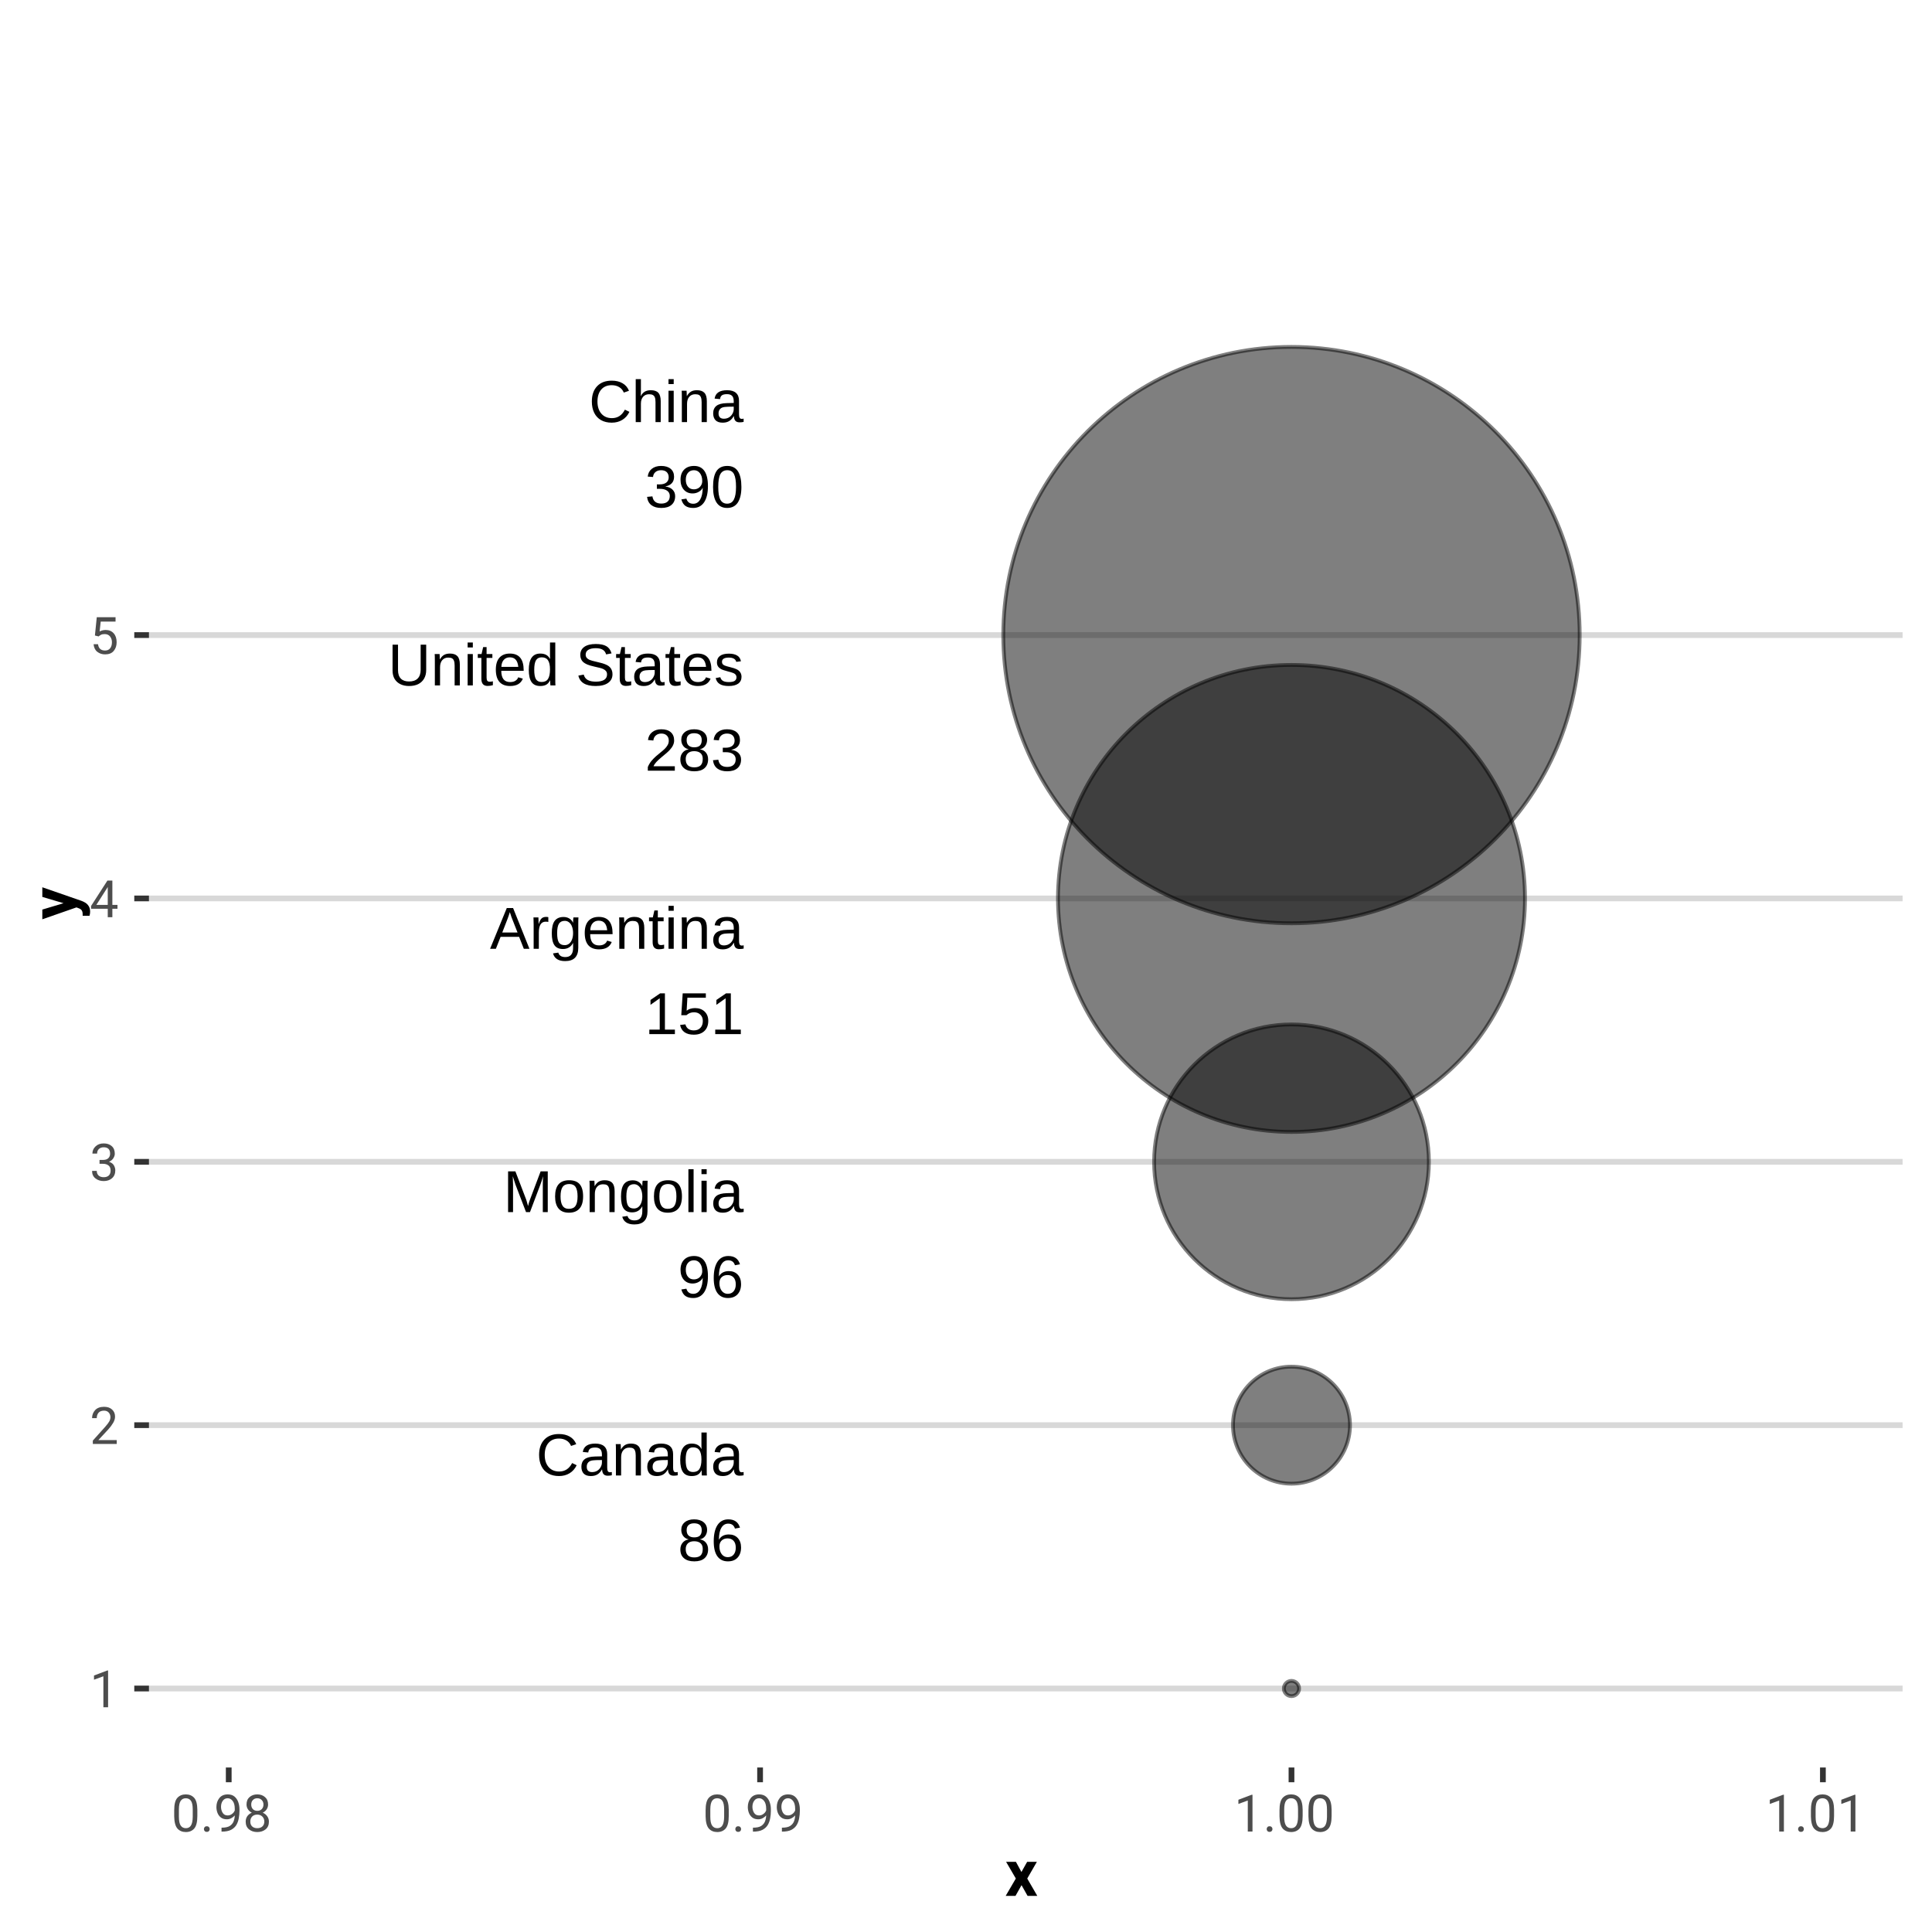
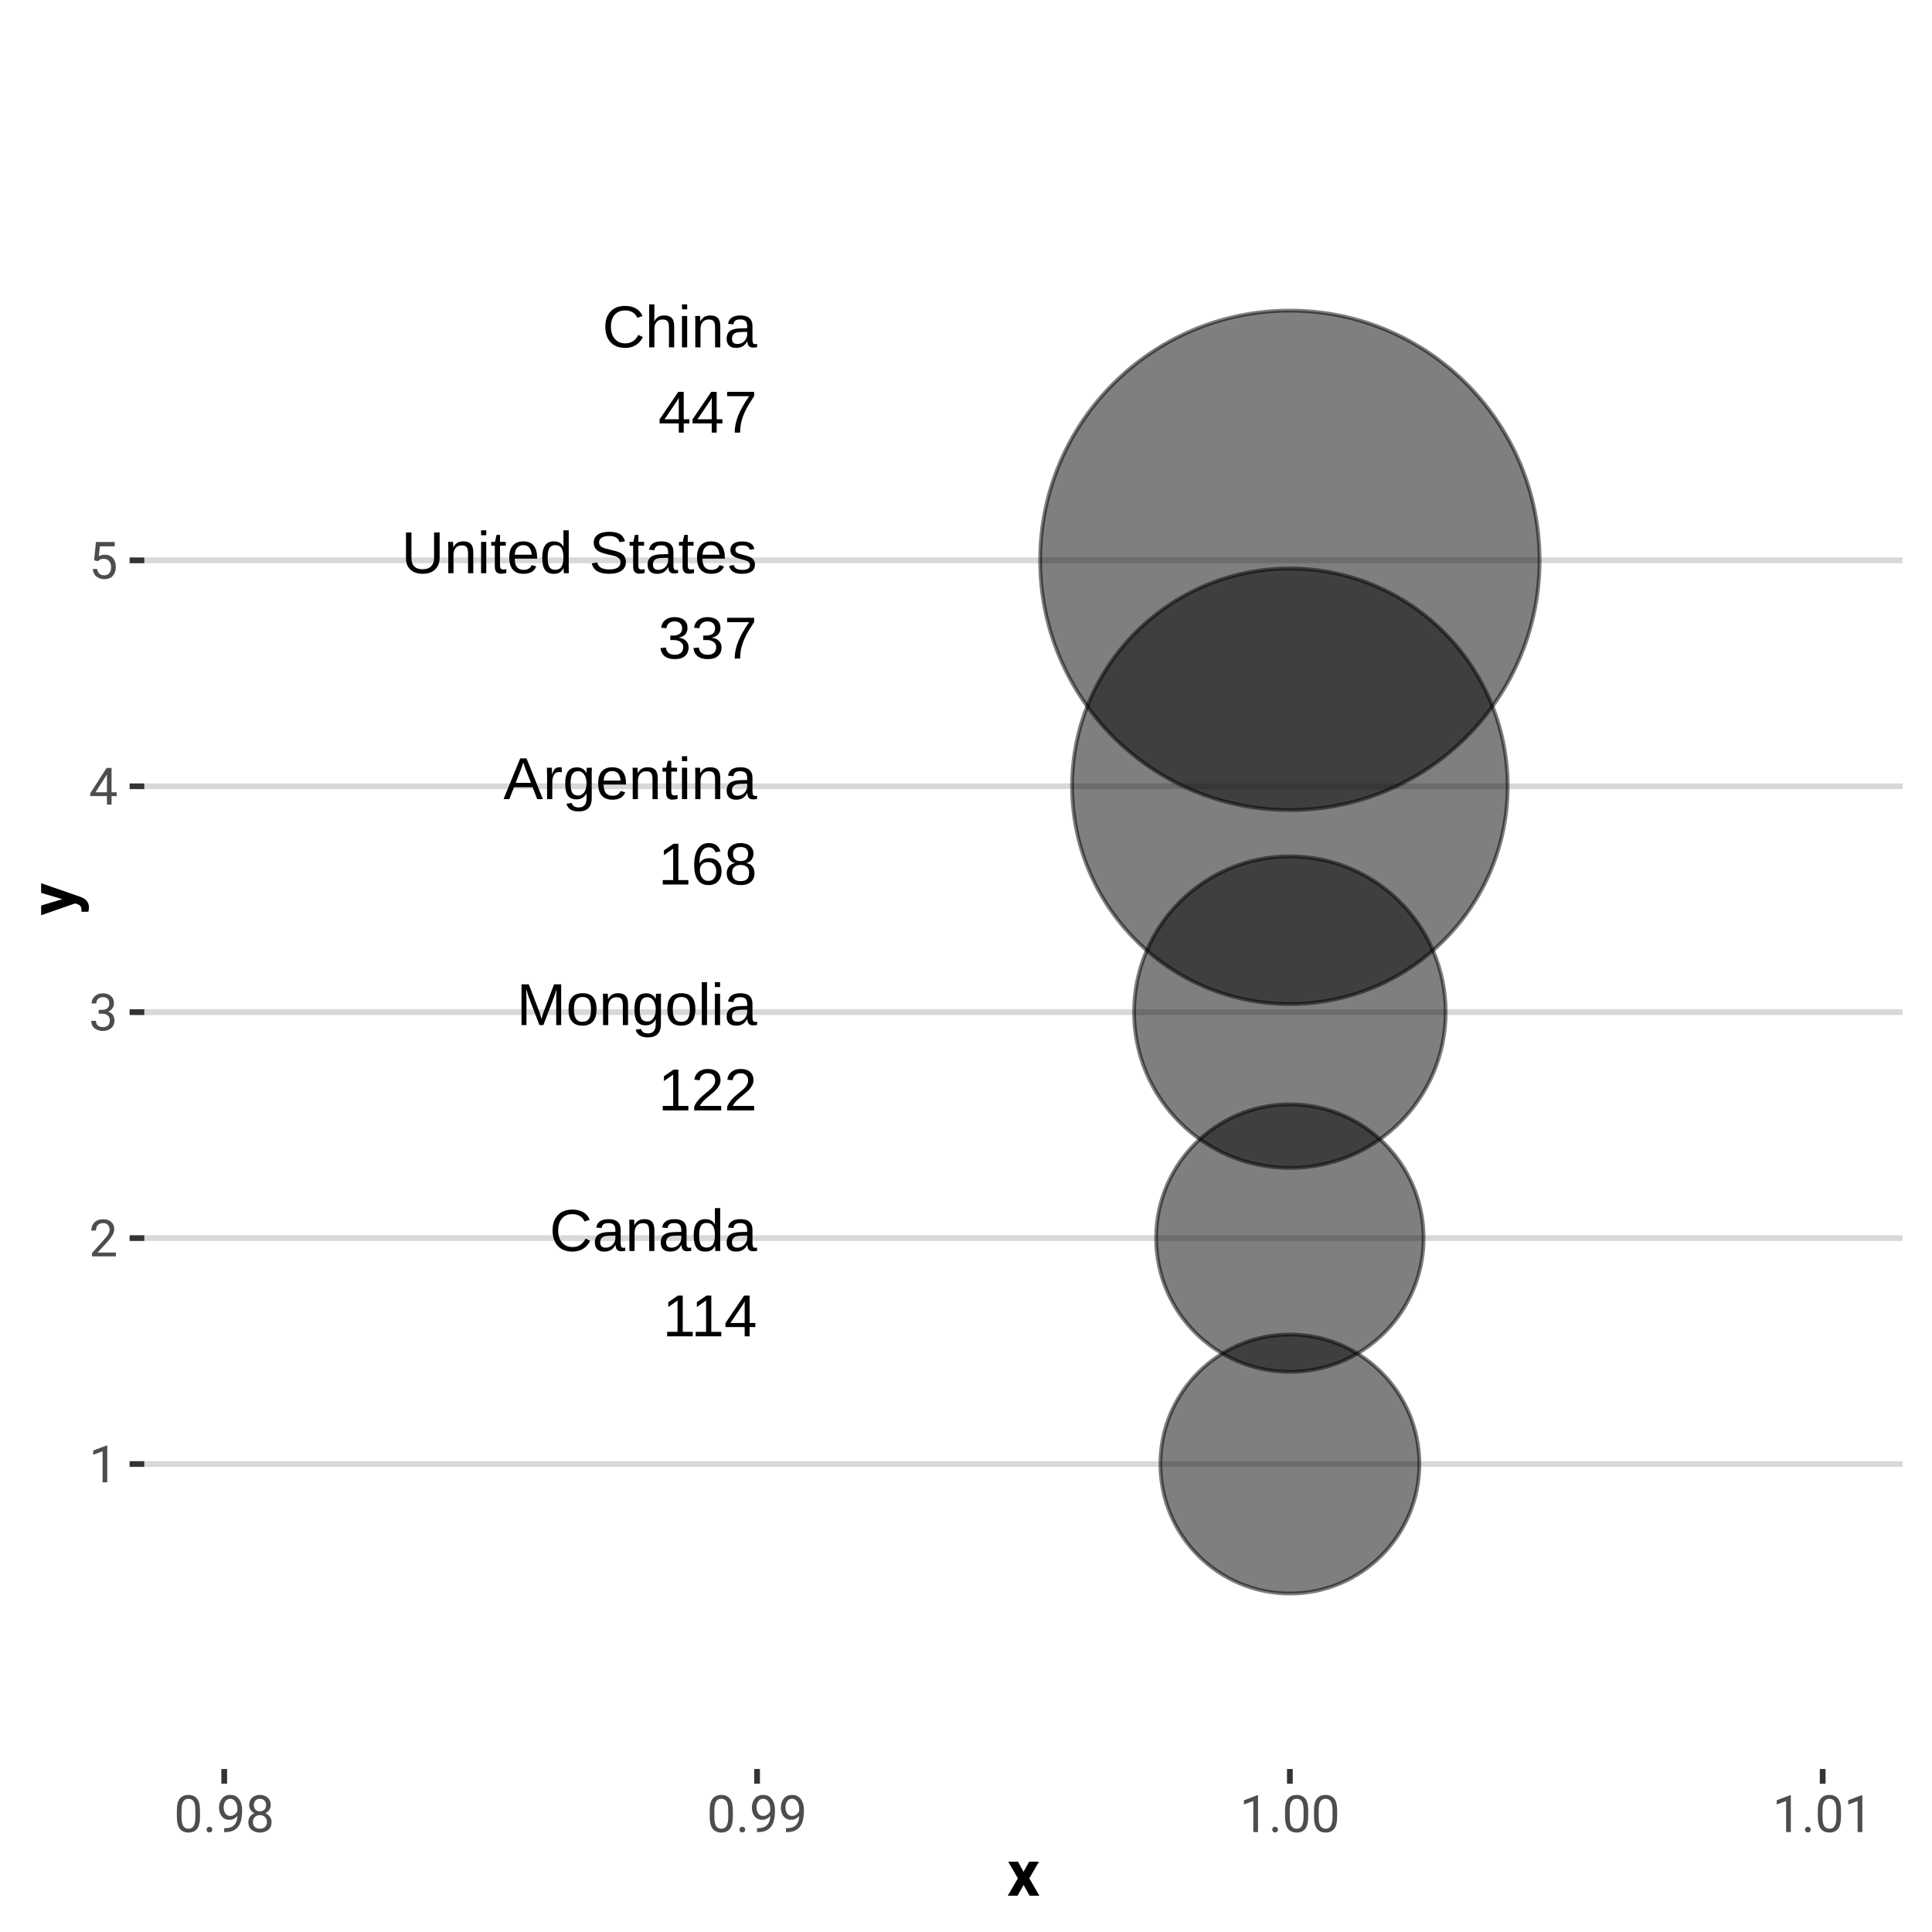
- <svg xmlns="http://www.w3.org/2000/svg" viewBox="0 0 360.00 360.00">
+ <svg xmlns="http://www.w3.org/2000/svg" class="svglite" width="360.00pt" height="360.00pt" viewBox="0 0 360.00 360.00">
  <defs>
    <style type="text/css">
-     line, polyline, polygon, path, rect, circle {
+     .svglite line, .svglite polyline, .svglite polygon, .svglite path, .svglite rect, .svglite circle {
      fill: none;
      stroke: #000000;
      stroke-linecap: round;
      stroke-linejoin: round;
      stroke-miterlimit: 10.00;
    }
  </style>
  </defs>
  <rect width="100%" height="100%" style="stroke: none; fill: #FFFFFF;" />
-   <rect x="0.00" y="0.00" width="360.00" height="360.00" style="stroke-width: 1.07; stroke: none; fill: #FFFFFF;" />
  <defs>
-     <clipPath id="cpMjcuNzZ8MzU0LjUyfDMyOS4zNXw1LjQ4">
-       <rect x="27.76" y="5.48" width="326.76" height="323.87" />
-     </clipPath>
-   </defs>
-   <polyline points="27.76,314.63 354.52,314.63 " style="stroke-width: 1.07; stroke: #D8D8D8; stroke-linecap: butt;" clip-path="url(#cpMjcuNzZ8MzU0LjUyfDMyOS4zNXw1LjQ4)" />
-   <polyline points="27.76,265.56 354.52,265.56 " style="stroke-width: 1.07; stroke: #D8D8D8; stroke-linecap: butt;" clip-path="url(#cpMjcuNzZ8MzU0LjUyfDMyOS4zNXw1LjQ4)" />
-   <polyline points="27.76,216.49 354.52,216.49 " style="stroke-width: 1.07; stroke: #D8D8D8; stroke-linecap: butt;" clip-path="url(#cpMjcuNzZ8MzU0LjUyfDMyOS4zNXw1LjQ4)" />
-   <polyline points="27.76,167.41 354.52,167.41 " style="stroke-width: 1.07; stroke: #D8D8D8; stroke-linecap: butt;" clip-path="url(#cpMjcuNzZ8MzU0LjUyfDMyOS4zNXw1LjQ4)" />
-   <polyline points="27.76,118.34 354.52,118.34 " style="stroke-width: 1.07; stroke: #D8D8D8; stroke-linecap: butt;" clip-path="url(#cpMjcuNzZ8MzU0LjUyfDMyOS4zNXw1LjQ4)" />
-   <circle cx="240.65" cy="118.34" r="53.70" style="stroke-width: 0.71; stroke: #000000; stroke-opacity: 0.50; fill: #000000; fill-opacity: 0.50;" clip-path="url(#cpMjcuNzZ8MzU0LjUyfDMyOS4zNXw1LjQ4)" />
-   <circle cx="240.65" cy="167.41" r="43.51" style="stroke-width: 0.71; stroke: #000000; stroke-opacity: 0.50; fill: #000000; fill-opacity: 0.50;" clip-path="url(#cpMjcuNzZ8MzU0LjUyfDMyOS4zNXw1LjQ4)" />
-   <circle cx="240.65" cy="216.49" r="25.60" style="stroke-width: 0.71; stroke: #000000; stroke-opacity: 0.50; fill: #000000; fill-opacity: 0.50;" clip-path="url(#cpMjcuNzZ8MzU0LjUyfDMyOS4zNXw1LjQ4)" />
-   <circle cx="240.65" cy="265.56" r="10.90" style="stroke-width: 0.71; stroke: #000000; stroke-opacity: 0.50; fill: #000000; fill-opacity: 0.50;" clip-path="url(#cpMjcuNzZ8MzU0LjUyfDMyOS4zNXw1LjQ4)" />
-   <circle cx="240.65" cy="314.63" r="1.42" style="stroke-width: 0.71; stroke: #000000; stroke-opacity: 0.50; fill: #000000; fill-opacity: 0.50;" clip-path="url(#cpMjcuNzZ8MzU0LjUyfDMyOS4zNXw1LjQ4)" />
-   <g clip-path="url(#cpMjcuNzZ8MzU0LjUyfDMyOS4zNXw1LjQ4)">
-     <text x="109.72" y="78.65" style="font-size: 11.04px; font-family: Arial;" textLength="31.91px" lengthAdjust="spacingAndGlyphs">China </text>
-   </g>
-   <g clip-path="url(#cpMjcuNzZ8MzU0LjUyfDMyOS4zNXw1LjQ4)">
-     <text x="120.15" y="94.54" style="font-size: 11.04px; font-family: Arial;" textLength="21.49px" lengthAdjust="spacingAndGlyphs"> 390</text>
-   </g>
-   <g clip-path="url(#cpMjcuNzZ8MzU0LjUyfDMyOS4zNXw1LjQ4)">
-     <text x="72.29" y="127.72" style="font-size: 11.04px; font-family: Arial;" textLength="69.34px" lengthAdjust="spacingAndGlyphs">United States </text>
-   </g>
-   <g clip-path="url(#cpMjcuNzZ8MzU0LjUyfDMyOS4zNXw1LjQ4)">
-     <text x="120.15" y="143.61" style="font-size: 11.04px; font-family: Arial;" textLength="21.49px" lengthAdjust="spacingAndGlyphs"> 283</text>
-   </g>
-   <g clip-path="url(#cpMjcuNzZ8MzU0LjUyfDMyOS4zNXw1LjQ4)">
-     <text x="91.31" y="176.79" style="font-size: 11.04px; font-family: Arial;" textLength="50.33px" lengthAdjust="spacingAndGlyphs">Argentina </text>
-   </g>
-   <g clip-path="url(#cpMjcuNzZ8MzU0LjUyfDMyOS4zNXw1LjQ4)">
-     <text x="120.15" y="192.69" style="font-size: 11.04px; font-family: Arial;" textLength="21.49px" lengthAdjust="spacingAndGlyphs"> 151</text>
-   </g>
-   <g clip-path="url(#cpMjcuNzZ8MzU0LjUyfDMyOS4zNXw1LjQ4)">
-     <text x="93.77" y="225.86" style="font-size: 11.04px; font-family: Arial;" textLength="47.87px" lengthAdjust="spacingAndGlyphs">Mongolia </text>
-   </g>
-   <g clip-path="url(#cpMjcuNzZ8MzU0LjUyfDMyOS4zNXw1LjQ4)">
-     <text x="126.29" y="241.76" style="font-size: 11.04px; font-family: Arial;" textLength="15.35px" lengthAdjust="spacingAndGlyphs"> 96</text>
-   </g>
-   <g clip-path="url(#cpMjcuNzZ8MzU0LjUyfDMyOS4zNXw1LjQ4)">
-     <text x="99.89" y="274.93" style="font-size: 11.04px; font-family: Arial;" textLength="41.74px" lengthAdjust="spacingAndGlyphs">Canada </text>
-   </g>
-   <g clip-path="url(#cpMjcuNzZ8MzU0LjUyfDMyOS4zNXw1LjQ4)">
-     <text x="126.29" y="290.83" style="font-size: 11.04px; font-family: Arial;" textLength="15.35px" lengthAdjust="spacingAndGlyphs"> 86</text>
-   </g>
-   <defs>
-     <clipPath id="cpMC4wMHwzNjAuMDB8MzYwLjAwfDAuMDA=">
+     <clipPath id="cpMC4wMHwzNjAuMDB8MC4wMHwzNjAuMDA=">
      <rect x="0.00" y="0.00" width="360.00" height="360.00" />
    </clipPath>
  </defs>
-   <g clip-path="url(#cpMC4wMHwzNjAuMDB8MzYwLjAwfDAuMDA=)">
-     <text x="16.72" y="318.13" style="font-size: 9.60px; fill: #4D4D4D; font-family: Roboto;" textLength="6.11px" lengthAdjust="spacingAndGlyphs">1</text>
+   <g clip-path="url(#cpMC4wMHwzNjAuMDB8MC4wMHwzNjAuMDA=)">
+     <rect x="0.00" y="0" width="360.00" height="360.00" style="stroke-width: 1.07; stroke: none; fill: #FFFFFF;" />
  </g>
-   <g clip-path="url(#cpMC4wMHwzNjAuMDB8MzYwLjAwfDAuMDA=)">
-     <text x="16.72" y="269.06" style="font-size: 9.60px; fill: #4D4D4D; font-family: Roboto;" textLength="6.11px" lengthAdjust="spacingAndGlyphs">2</text>
+   <defs>
+     <clipPath id="cpMjYuODl8MzU0LjUyfDUuNDh8MzI5LjYz">
+       <rect x="26.89" y="5.48" width="327.63" height="324.15" />
+     </clipPath>
+   </defs>
+   <g clip-path="url(#cpMjYuODl8MzU0LjUyfDUuNDh8MzI5LjYz)">
+     <polyline points="26.89,272.80 354.52,272.80 " style="stroke-width: 1.07; stroke: #D8D8D8; stroke-linecap: butt;" />
+     <polyline points="26.89,230.70 354.52,230.70 " style="stroke-width: 1.07; stroke: #D8D8D8; stroke-linecap: butt;" />
+     <polyline points="26.89,188.60 354.52,188.60 " style="stroke-width: 1.07; stroke: #D8D8D8; stroke-linecap: butt;" />
+     <polyline points="26.89,146.51 354.52,146.51 " style="stroke-width: 1.07; stroke: #D8D8D8; stroke-linecap: butt;" />
+     <polyline points="26.89,104.41 354.52,104.41 " style="stroke-width: 1.07; stroke: #D8D8D8; stroke-linecap: butt;" />
+     <circle cx="240.35" cy="104.41" r="46.53" style="stroke-width: 0.71; stroke: #000000; stroke-opacity: 0.50; fill: #000000; fill-opacity: 0.50;" />
+     <circle cx="240.35" cy="146.51" r="40.58" style="stroke-width: 0.71; stroke: #000000; stroke-opacity: 0.50; fill: #000000; fill-opacity: 0.50;" />
+     <circle cx="240.35" cy="188.60" r="29.03" style="stroke-width: 0.71; stroke: #000000; stroke-opacity: 0.50; fill: #000000; fill-opacity: 0.50;" />
+     <circle cx="240.35" cy="230.70" r="24.92" style="stroke-width: 0.71; stroke: #000000; stroke-opacity: 0.50; fill: #000000; fill-opacity: 0.50;" />
+     <circle cx="240.35" cy="272.80" r="24.13" style="stroke-width: 0.71; stroke: #000000; stroke-opacity: 0.50; fill: #000000; fill-opacity: 0.50;" />
+     <text x="141.07" y="64.72" text-anchor="end" style="font-size: 11.04px; font-family: Arial;" textLength="31.88px" lengthAdjust="spacingAndGlyphs">China </text>
+     <text x="141.07" y="80.61" text-anchor="end" style="font-size: 11.04px; font-family: Arial;" textLength="21.47px" lengthAdjust="spacingAndGlyphs"> 447</text>
+     <text x="141.07" y="106.81" text-anchor="end" style="font-size: 11.04px; font-family: Arial;" textLength="69.29px" lengthAdjust="spacingAndGlyphs">United States </text>
+     <text x="141.07" y="122.71" text-anchor="end" style="font-size: 11.04px; font-family: Arial;" textLength="21.47px" lengthAdjust="spacingAndGlyphs"> 337</text>
+     <text x="141.07" y="148.91" text-anchor="end" style="font-size: 11.04px; font-family: Arial;" textLength="50.28px" lengthAdjust="spacingAndGlyphs">Argentina </text>
+     <text x="141.07" y="164.81" text-anchor="end" style="font-size: 11.04px; font-family: Arial;" textLength="21.47px" lengthAdjust="spacingAndGlyphs"> 168</text>
+     <text x="141.07" y="191.01" text-anchor="end" style="font-size: 11.04px; font-family: Arial;" textLength="47.82px" lengthAdjust="spacingAndGlyphs">Mongolia </text>
+     <text x="141.07" y="206.91" text-anchor="end" style="font-size: 11.04px; font-family: Arial;" textLength="21.47px" lengthAdjust="spacingAndGlyphs"> 122</text>
+     <text x="141.07" y="233.11" text-anchor="end" style="font-size: 11.04px; font-family: Arial;" textLength="41.70px" lengthAdjust="spacingAndGlyphs">Canada </text>
+     <text x="141.07" y="249.00" text-anchor="end" style="font-size: 11.04px; font-family: Arial;" textLength="20.65px" lengthAdjust="spacingAndGlyphs"> 114</text>
  </g>
-   <g clip-path="url(#cpMC4wMHwzNjAuMDB8MzYwLjAwfDAuMDA=)">
-     <text x="16.72" y="219.98" style="font-size: 9.60px; fill: #4D4D4D; font-family: Roboto;" textLength="6.11px" lengthAdjust="spacingAndGlyphs">3</text>
-   </g>
-   <g clip-path="url(#cpMC4wMHwzNjAuMDB8MzYwLjAwfDAuMDA=)">
-     <text x="16.72" y="170.91" style="font-size: 9.60px; fill: #4D4D4D; font-family: Roboto;" textLength="6.11px" lengthAdjust="spacingAndGlyphs">4</text>
-   </g>
-   <g clip-path="url(#cpMC4wMHwzNjAuMDB8MzYwLjAwfDAuMDA=)">
-     <text x="16.72" y="121.84" style="font-size: 9.60px; fill: #4D4D4D; font-family: Roboto;" textLength="6.11px" lengthAdjust="spacingAndGlyphs">5</text>
-   </g>
-   <polyline points="25.02,314.63 27.76,314.63 " style="stroke-width: 1.07; stroke: #333333; stroke-linecap: butt;" clip-path="url(#cpMC4wMHwzNjAuMDB8MzYwLjAwfDAuMDA=)" />
-   <polyline points="25.02,265.56 27.76,265.56 " style="stroke-width: 1.07; stroke: #333333; stroke-linecap: butt;" clip-path="url(#cpMC4wMHwzNjAuMDB8MzYwLjAwfDAuMDA=)" />
-   <polyline points="25.02,216.49 27.76,216.49 " style="stroke-width: 1.07; stroke: #333333; stroke-linecap: butt;" clip-path="url(#cpMC4wMHwzNjAuMDB8MzYwLjAwfDAuMDA=)" />
-   <polyline points="25.02,167.41 27.76,167.41 " style="stroke-width: 1.07; stroke: #333333; stroke-linecap: butt;" clip-path="url(#cpMC4wMHwzNjAuMDB8MzYwLjAwfDAuMDA=)" />
-   <polyline points="25.02,118.34 27.76,118.34 " style="stroke-width: 1.07; stroke: #333333; stroke-linecap: butt;" clip-path="url(#cpMC4wMHwzNjAuMDB8MzYwLjAwfDAuMDA=)" />
-   <polyline points="42.62,332.09 42.62,329.35 " style="stroke-width: 1.07; stroke: #333333; stroke-linecap: butt;" clip-path="url(#cpMC4wMHwzNjAuMDB8MzYwLjAwfDAuMDA=)" />
-   <polyline points="141.63,332.09 141.63,329.35 " style="stroke-width: 1.07; stroke: #333333; stroke-linecap: butt;" clip-path="url(#cpMC4wMHwzNjAuMDB8MzYwLjAwfDAuMDA=)" />
-   <polyline points="240.65,332.09 240.65,329.35 " style="stroke-width: 1.07; stroke: #333333; stroke-linecap: butt;" clip-path="url(#cpMC4wMHwzNjAuMDB8MzYwLjAwfDAuMDA=)" />
-   <polyline points="339.67,332.09 339.67,329.35 " style="stroke-width: 1.07; stroke: #333333; stroke-linecap: butt;" clip-path="url(#cpMC4wMHwzNjAuMDB8MzYwLjAwfDAuMDA=)" />
-   <g clip-path="url(#cpMC4wMHwzNjAuMDB8MzYwLjAwfDAuMDA=)">
-     <text x="31.93" y="341.28" style="font-size: 9.60px; fill: #4D4D4D; font-family: Roboto;" textLength="21.38px" lengthAdjust="spacingAndGlyphs">0.98</text>
-   </g>
-   <g clip-path="url(#cpMC4wMHwzNjAuMDB8MzYwLjAwfDAuMDA=)">
-     <text x="130.95" y="341.28" style="font-size: 9.60px; fill: #4D4D4D; font-family: Roboto;" textLength="21.38px" lengthAdjust="spacingAndGlyphs">0.99</text>
-   </g>
-   <g clip-path="url(#cpMC4wMHwzNjAuMDB8MzYwLjAwfDAuMDA=)">
-     <text x="229.96" y="341.28" style="font-size: 9.60px; fill: #4D4D4D; font-family: Roboto;" textLength="21.38px" lengthAdjust="spacingAndGlyphs">1.00</text>
-   </g>
-   <g clip-path="url(#cpMC4wMHwzNjAuMDB8MzYwLjAwfDAuMDA=)">
-     <text x="328.98" y="341.28" style="font-size: 9.60px; fill: #4D4D4D; font-family: Roboto;" textLength="21.38px" lengthAdjust="spacingAndGlyphs">1.01</text>
-   </g>
-   <g clip-path="url(#cpMC4wMHwzNjAuMDB8MzYwLjAwfDAuMDA=)">
-     <text x="187.27" y="353.27" style="font-size: 12.00px; font-weight: bold; font-family: Roboto;" textLength="7.74px" lengthAdjust="spacingAndGlyphs">x</text>
-   </g>
-   <g clip-path="url(#cpMC4wMHwzNjAuMDB8MzYwLjAwfDAuMDA=)">
-     <text transform="translate(14.23,171.33) rotate(-90)" style="font-size: 12.00px; font-weight: bold; font-family: Roboto;" textLength="7.82px" lengthAdjust="spacingAndGlyphs">y</text>
+   <g clip-path="url(#cpMC4wMHwzNjAuMDB8MC4wMHwzNjAuMDA=)">
+     <text x="21.96" y="276.21" text-anchor="end" style="font-size: 9.60px; fill: #4D4D4D; font-family: Roboto;" textLength="5.39px" lengthAdjust="spacingAndGlyphs">1</text>
+     <text x="21.96" y="234.11" text-anchor="end" style="font-size: 9.60px; fill: #4D4D4D; font-family: Roboto;" textLength="5.39px" lengthAdjust="spacingAndGlyphs">2</text>
+     <text x="21.96" y="192.01" text-anchor="end" style="font-size: 9.60px; fill: #4D4D4D; font-family: Roboto;" textLength="5.39px" lengthAdjust="spacingAndGlyphs">3</text>
+     <text x="21.96" y="149.92" text-anchor="end" style="font-size: 9.60px; fill: #4D4D4D; font-family: Roboto;" textLength="5.39px" lengthAdjust="spacingAndGlyphs">4</text>
+     <text x="21.96" y="107.82" text-anchor="end" style="font-size: 9.60px; fill: #4D4D4D; font-family: Roboto;" textLength="5.39px" lengthAdjust="spacingAndGlyphs">5</text>
+     <polyline points="24.15,272.80 26.89,272.80 " style="stroke-width: 1.07; stroke: #333333; stroke-linecap: butt;" />
+     <polyline points="24.15,230.70 26.89,230.70 " style="stroke-width: 1.07; stroke: #333333; stroke-linecap: butt;" />
+     <polyline points="24.15,188.60 26.89,188.60 " style="stroke-width: 1.07; stroke: #333333; stroke-linecap: butt;" />
+     <polyline points="24.15,146.51 26.89,146.51 " style="stroke-width: 1.07; stroke: #333333; stroke-linecap: butt;" />
+     <polyline points="24.15,104.41 26.89,104.41 " style="stroke-width: 1.07; stroke: #333333; stroke-linecap: butt;" />
+     <polyline points="41.78,332.37 41.78,329.63 " style="stroke-width: 1.07; stroke: #333333; stroke-linecap: butt;" />
+     <polyline points="141.07,332.37 141.07,329.63 " style="stroke-width: 1.07; stroke: #333333; stroke-linecap: butt;" />
+     <polyline points="240.35,332.37 240.35,329.63 " style="stroke-width: 1.07; stroke: #333333; stroke-linecap: butt;" />
+     <polyline points="339.63,332.37 339.63,329.63 " style="stroke-width: 1.07; stroke: #333333; stroke-linecap: butt;" />
+     <text x="41.78" y="341.38" text-anchor="middle" style="font-size: 9.60px; fill: #4D4D4D; font-family: Roboto;" textLength="18.68px" lengthAdjust="spacingAndGlyphs">0.98</text>
+     <text x="141.07" y="341.38" text-anchor="middle" style="font-size: 9.60px; fill: #4D4D4D; font-family: Roboto;" textLength="18.68px" lengthAdjust="spacingAndGlyphs">0.99</text>
+     <text x="240.35" y="341.38" text-anchor="middle" style="font-size: 9.60px; fill: #4D4D4D; font-family: Roboto;" textLength="18.68px" lengthAdjust="spacingAndGlyphs">1.00</text>
+     <text x="339.63" y="341.38" text-anchor="middle" style="font-size: 9.60px; fill: #4D4D4D; font-family: Roboto;" textLength="18.68px" lengthAdjust="spacingAndGlyphs">1.01</text>
+     <text x="190.71" y="353.24" text-anchor="middle" style="font-size: 12.00px; font-weight: bold; font-family: Roboto;" textLength="6.11px" lengthAdjust="spacingAndGlyphs">x</text>
+     <text transform="translate(14.01,167.56) rotate(-90)" text-anchor="middle" style="font-size: 12.00px; font-weight: bold; font-family: Roboto;" textLength="6.03px" lengthAdjust="spacingAndGlyphs">y</text>
  </g>
</svg>
